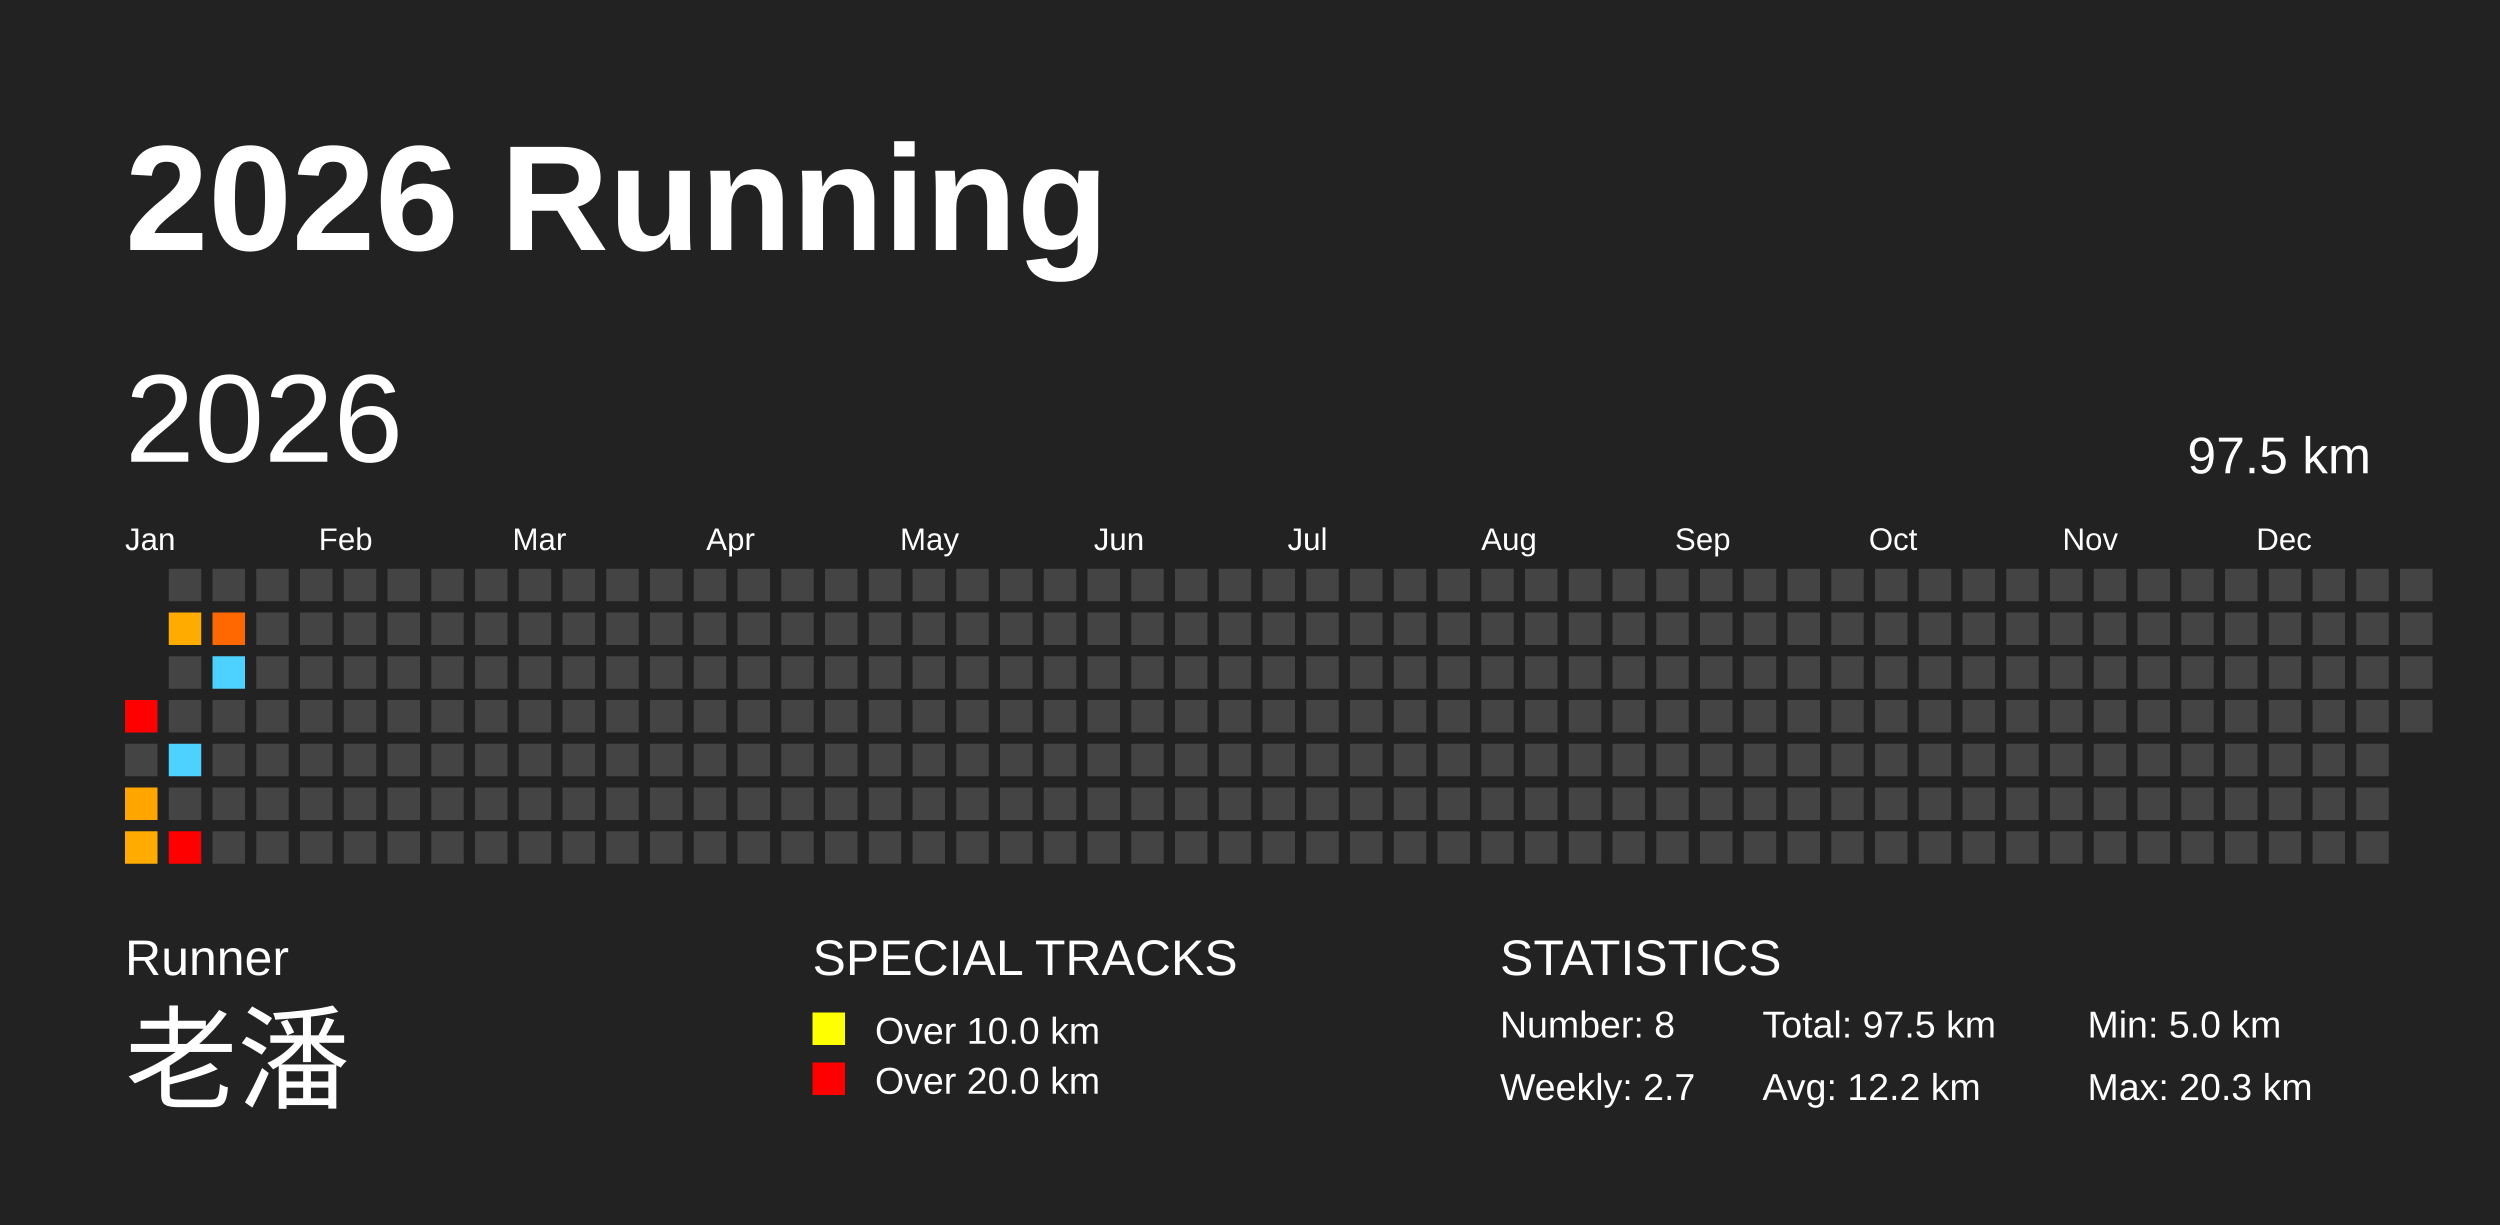
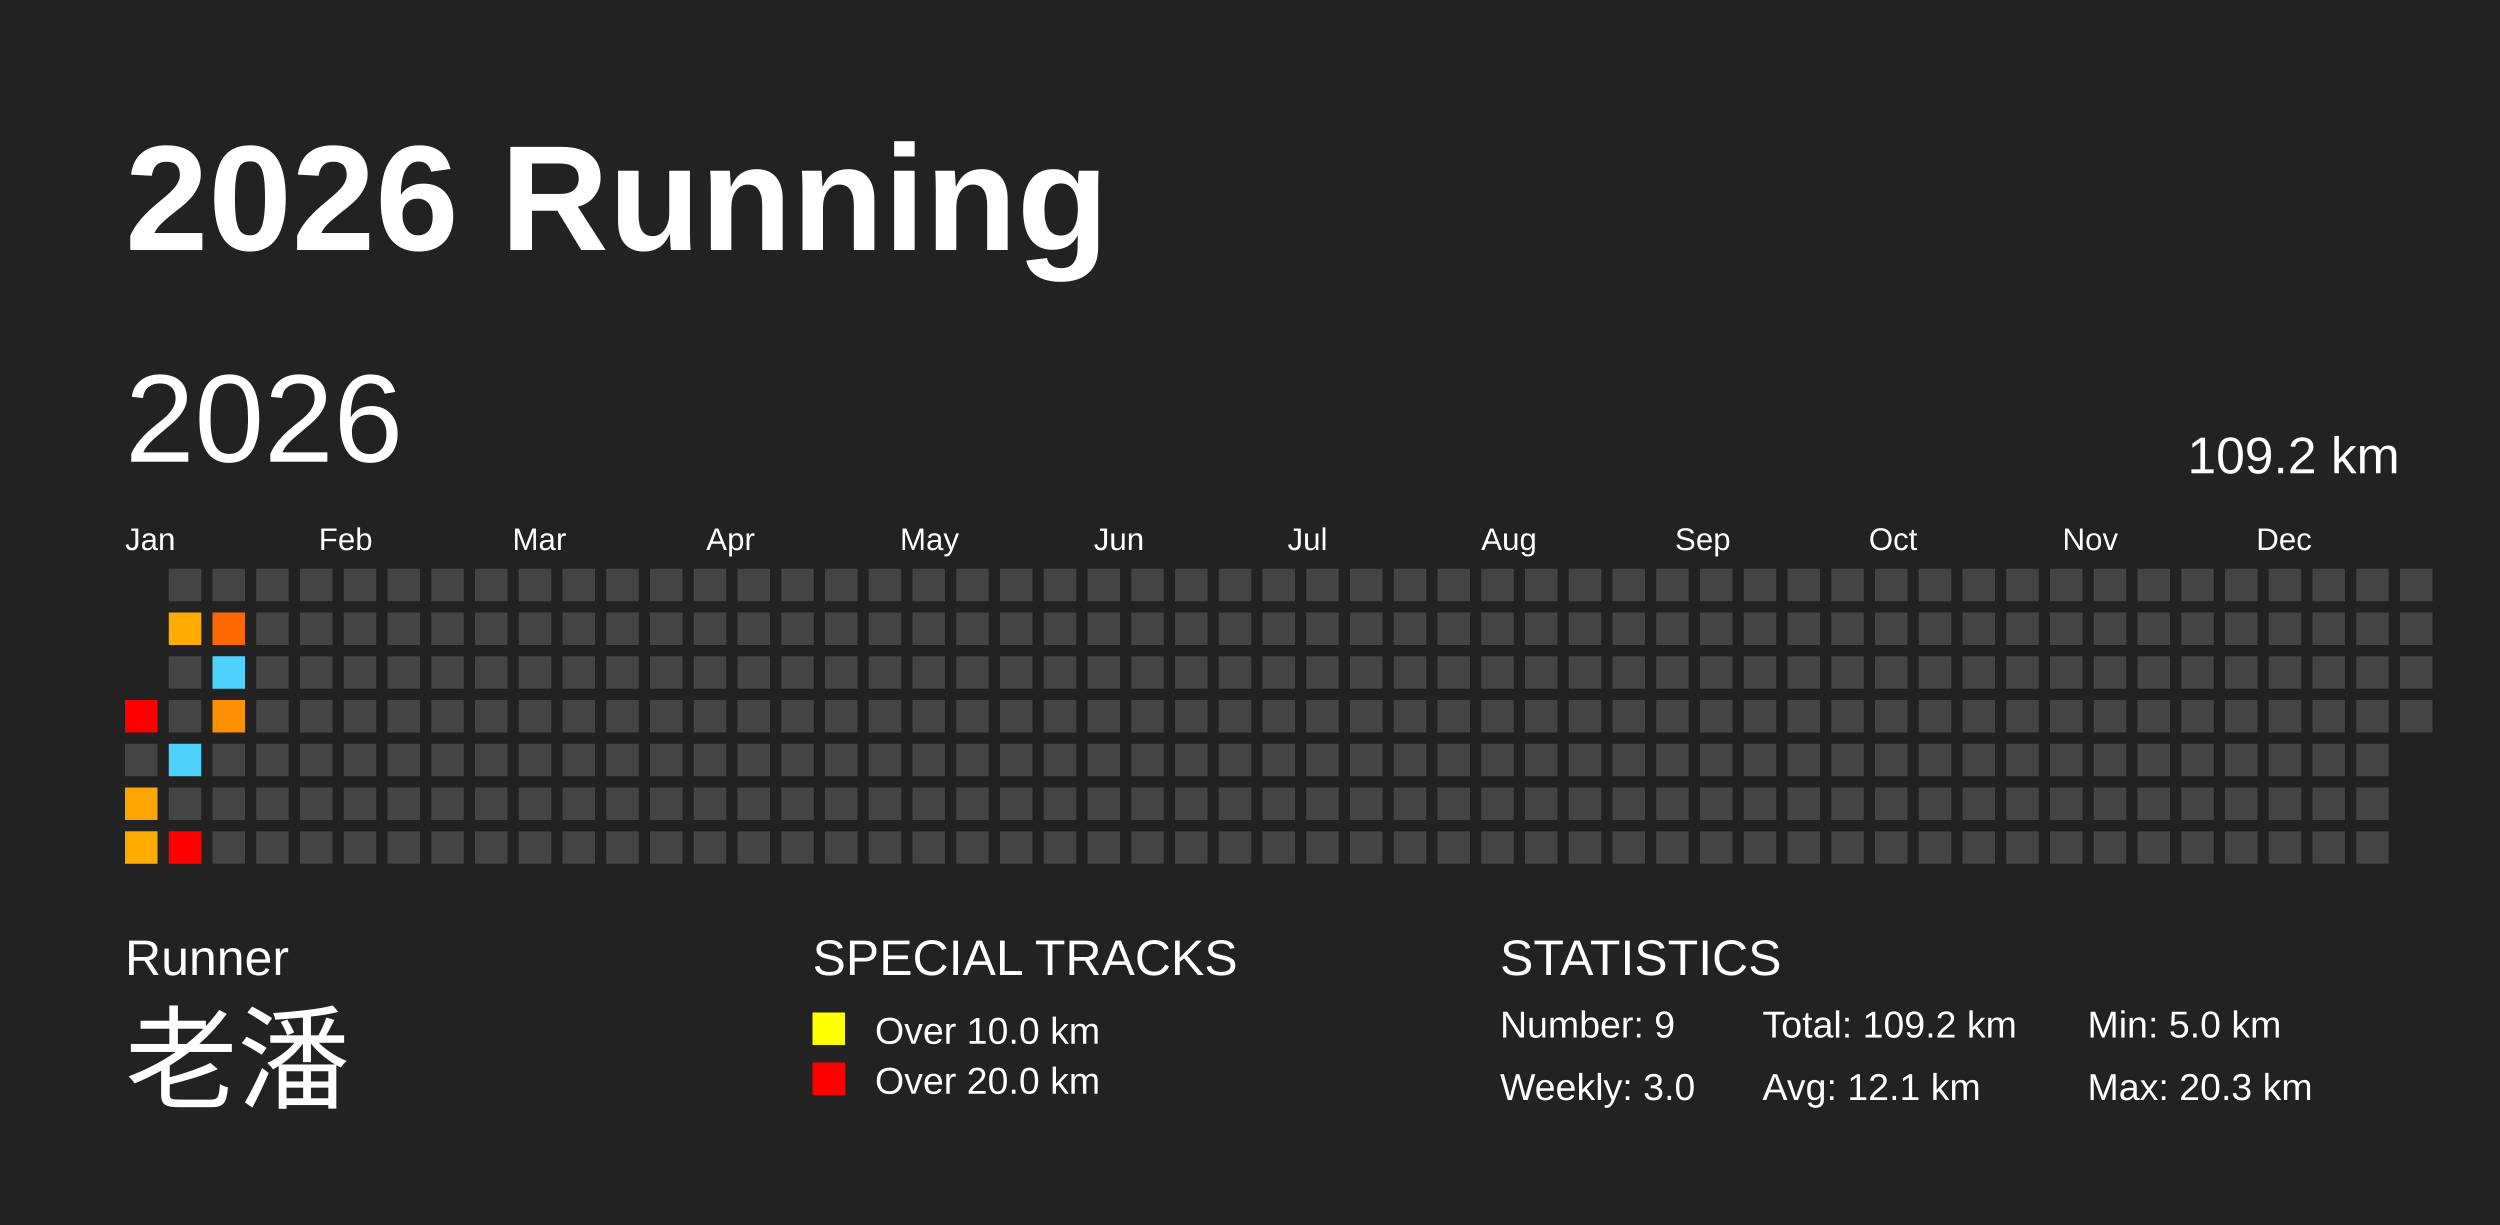
<svg xmlns="http://www.w3.org/2000/svg" baseProfile="full" height="98mm" version="1.1" viewBox="0,0,200,98" width="200mm">
  <defs />
  <rect fill="#222222" height="98" width="200" x="0" y="0" />
  <text fill="#FFFFFF" style="font-size:12px; font-family:Arial; font-weight:bold;" x="10" y="20">2026 Running</text>
  <text fill="#FFFFFF" style="font-size:4px; font-family:Arial" x="10" y="78">Runner</text>
  <text fill="#FFFFFF" style="font-size:9px; font-family:Arial" x="10" y="88">老潘</text>
  <text fill="#FFFFFF" style="font-size:4px; font-family:Arial" x="65" y="78">SPECIAL TRACKS</text>
  <rect fill="yellow" height="2.6" width="2.6" x="65" y="81" />
  <text fill="#FFFFFF" style="font-size:3px; font-family:Arial" x="70" y="83.5">Over 10.0 km</text>
  <rect fill="red" height="2.6" width="2.6" x="65" y="85" />
  <text fill="#FFFFFF" style="font-size:3px; font-family:Arial" x="70" y="87.5">Over 20.0 km</text>
  <text fill="#FFFFFF" style="font-size:4px; font-family:Arial" x="120" y="78">STATISTICS</text>
-   <text fill="#FFFFFF" style="font-size:3px; font-family:Arial" x="120" y="83">Number: 8</text>
-   <text fill="#FFFFFF" style="font-size:3px; font-family:Arial" x="120" y="88">Weekly: 2.7</text>
-   <text fill="#FFFFFF" style="font-size:3px; font-family:Arial" x="141" y="83">Total: 97.5 km</text>
-   <text fill="#FFFFFF" style="font-size:3px; font-family:Arial" x="141" y="88">Avg: 12.2 km</text>
+   <text fill="#FFFFFF" style="font-size:3px; font-family:Arial" x="120" y="83">Number: 9</text>
+   <text fill="#FFFFFF" style="font-size:3px; font-family:Arial" x="120" y="88">Weekly: 3.0</text>
+   <text fill="#FFFFFF" style="font-size:3px; font-family:Arial" x="141" y="83">Total: 109.2 km</text>
+   <text fill="#FFFFFF" style="font-size:3px; font-family:Arial" x="141" y="88">Avg: 12.1 km</text>
  <text fill="#FFFFFF" style="font-size:3px; font-family:Arial" x="167" y="83">Min: 5.0 km</text>
  <text fill="#FFFFFF" style="font-size:3px; font-family:Arial" x="167" y="88">Max: 20.3 km</text>
  <text dominant-baseline="hanging" fill="#FFFFFF" style="font-size:10.0px; font-family:Arial;" x="10" y="30">2026</text>
-   <text dominant-baseline="hanging" fill="#FFFFFF" style="font-size:4.125px; font-family:Arial;" x="175" y="35">97.5 km</text>
+   <text dominant-baseline="hanging" fill="#FFFFFF" style="font-size:4.125px; font-family:Arial;" x="175" y="35">109.2 km</text>
  <text fill="#FFFFFF" style="font-size:2.5px; font-family:Arial" x="10.0" y="44">Jan</text>
  <text fill="#FFFFFF" style="font-size:2.5px; font-family:Arial" x="25.5" y="44">Feb</text>
  <text fill="#FFFFFF" style="font-size:2.5px; font-family:Arial" x="41.0" y="44">Mar</text>
  <text fill="#FFFFFF" style="font-size:2.5px; font-family:Arial" x="56.5" y="44">Apr</text>
  <text fill="#FFFFFF" style="font-size:2.5px; font-family:Arial" x="72.0" y="44">May</text>
  <text fill="#FFFFFF" style="font-size:2.5px; font-family:Arial" x="87.5" y="44">Jun</text>
  <text fill="#FFFFFF" style="font-size:2.5px; font-family:Arial" x="103.0" y="44">Jul</text>
  <text fill="#FFFFFF" style="font-size:2.5px; font-family:Arial" x="118.5" y="44">Aug</text>
  <text fill="#FFFFFF" style="font-size:2.5px; font-family:Arial" x="134.0" y="44">Sep</text>
  <text fill="#FFFFFF" style="font-size:2.5px; font-family:Arial" x="149.5" y="44">Oct</text>
  <text fill="#FFFFFF" style="font-size:2.5px; font-family:Arial" x="165.0" y="44">Nov</text>
  <text fill="#FFFFFF" style="font-size:2.5px; font-family:Arial" x="180.5" y="44">Dec</text>
  <rect fill="red" height="2.6" width="2.6" x="10.0" y="56.0" />
  <rect fill="#444444" height="2.6" width="2.6" x="10.0" y="59.5" />
  <rect fill="#ffa500" height="2.6" width="2.6" x="10.0" y="63.0" />
  <rect fill="#ffab00" height="2.6" width="2.6" x="10.0" y="66.5" />
  <rect fill="#444444" height="2.6" width="2.6" x="13.5" y="45.5" />
  <rect fill="#ffab00" height="2.6" width="2.6" x="13.5" y="49.0" />
  <rect fill="#444444" height="2.6" width="2.6" x="13.5" y="52.5" />
  <rect fill="#444444" height="2.6" width="2.6" x="13.5" y="56.0" />
  <rect fill="#4dd2ff" height="2.6" width="2.6" x="13.5" y="59.5" />
  <rect fill="#444444" height="2.6" width="2.6" x="13.5" y="63.0" />
  <rect fill="red" height="2.6" width="2.6" x="13.5" y="66.5" />
  <rect fill="#444444" height="2.6" width="2.6" x="17.0" y="45.5" />
  <rect fill="#ff6800" height="2.6" width="2.6" x="17.0" y="49.0" />
  <rect fill="#4dd2ff" height="2.6" width="2.6" x="17.0" y="52.5" />
-   <rect fill="#444444" height="2.6" width="2.6" x="17.0" y="56.0" />
+   <rect fill="#ff9000" height="2.6" width="2.6" x="17.0" y="56.0" />
  <rect fill="#444444" height="2.6" width="2.6" x="17.0" y="59.5" />
  <rect fill="#444444" height="2.6" width="2.6" x="17.0" y="63.0" />
  <rect fill="#444444" height="2.6" width="2.6" x="17.0" y="66.5" />
  <rect fill="#444444" height="2.6" width="2.6" x="20.5" y="45.5" />
  <rect fill="#444444" height="2.6" width="2.6" x="20.5" y="49.0" />
  <rect fill="#444444" height="2.6" width="2.6" x="20.5" y="52.5" />
  <rect fill="#444444" height="2.6" width="2.6" x="20.5" y="56.0" />
  <rect fill="#444444" height="2.6" width="2.6" x="20.5" y="59.5" />
  <rect fill="#444444" height="2.6" width="2.6" x="20.5" y="63.0" />
  <rect fill="#444444" height="2.6" width="2.6" x="20.5" y="66.5" />
  <rect fill="#444444" height="2.6" width="2.6" x="24.0" y="45.5" />
  <rect fill="#444444" height="2.6" width="2.6" x="24.0" y="49.0" />
  <rect fill="#444444" height="2.6" width="2.6" x="24.0" y="52.5" />
  <rect fill="#444444" height="2.6" width="2.6" x="24.0" y="56.0" />
  <rect fill="#444444" height="2.6" width="2.6" x="24.0" y="59.5" />
  <rect fill="#444444" height="2.6" width="2.6" x="24.0" y="63.0" />
  <rect fill="#444444" height="2.6" width="2.6" x="24.0" y="66.5" />
  <rect fill="#444444" height="2.6" width="2.6" x="27.5" y="45.5" />
  <rect fill="#444444" height="2.6" width="2.6" x="27.5" y="49.0" />
  <rect fill="#444444" height="2.6" width="2.6" x="27.5" y="52.5" />
  <rect fill="#444444" height="2.6" width="2.6" x="27.5" y="56.0" />
  <rect fill="#444444" height="2.6" width="2.6" x="27.5" y="59.5" />
  <rect fill="#444444" height="2.6" width="2.6" x="27.5" y="63.0" />
  <rect fill="#444444" height="2.6" width="2.6" x="27.5" y="66.5" />
  <rect fill="#444444" height="2.6" width="2.6" x="31.0" y="45.5" />
  <rect fill="#444444" height="2.6" width="2.6" x="31.0" y="49.0" />
  <rect fill="#444444" height="2.6" width="2.6" x="31.0" y="52.5" />
  <rect fill="#444444" height="2.6" width="2.6" x="31.0" y="56.0" />
  <rect fill="#444444" height="2.6" width="2.6" x="31.0" y="59.5" />
  <rect fill="#444444" height="2.6" width="2.6" x="31.0" y="63.0" />
  <rect fill="#444444" height="2.6" width="2.6" x="31.0" y="66.5" />
  <rect fill="#444444" height="2.6" width="2.6" x="34.5" y="45.5" />
  <rect fill="#444444" height="2.6" width="2.6" x="34.5" y="49.0" />
  <rect fill="#444444" height="2.6" width="2.6" x="34.5" y="52.5" />
  <rect fill="#444444" height="2.6" width="2.6" x="34.5" y="56.0" />
  <rect fill="#444444" height="2.6" width="2.6" x="34.5" y="59.5" />
  <rect fill="#444444" height="2.6" width="2.6" x="34.5" y="63.0" />
  <rect fill="#444444" height="2.6" width="2.6" x="34.5" y="66.5" />
  <rect fill="#444444" height="2.6" width="2.6" x="38.0" y="45.5" />
  <rect fill="#444444" height="2.6" width="2.6" x="38.0" y="49.0" />
  <rect fill="#444444" height="2.6" width="2.6" x="38.0" y="52.5" />
  <rect fill="#444444" height="2.6" width="2.6" x="38.0" y="56.0" />
  <rect fill="#444444" height="2.6" width="2.6" x="38.0" y="59.5" />
  <rect fill="#444444" height="2.6" width="2.6" x="38.0" y="63.0" />
  <rect fill="#444444" height="2.6" width="2.6" x="38.0" y="66.5" />
  <rect fill="#444444" height="2.6" width="2.6" x="41.5" y="45.5" />
  <rect fill="#444444" height="2.6" width="2.6" x="41.5" y="49.0" />
  <rect fill="#444444" height="2.6" width="2.6" x="41.5" y="52.5" />
  <rect fill="#444444" height="2.6" width="2.6" x="41.5" y="56.0" />
  <rect fill="#444444" height="2.6" width="2.6" x="41.5" y="59.5" />
  <rect fill="#444444" height="2.6" width="2.6" x="41.5" y="63.0" />
  <rect fill="#444444" height="2.6" width="2.6" x="41.5" y="66.5" />
  <rect fill="#444444" height="2.6" width="2.6" x="45.0" y="45.5" />
  <rect fill="#444444" height="2.6" width="2.6" x="45.0" y="49.0" />
  <rect fill="#444444" height="2.6" width="2.6" x="45.0" y="52.5" />
  <rect fill="#444444" height="2.6" width="2.6" x="45.0" y="56.0" />
  <rect fill="#444444" height="2.6" width="2.6" x="45.0" y="59.5" />
  <rect fill="#444444" height="2.6" width="2.6" x="45.0" y="63.0" />
  <rect fill="#444444" height="2.6" width="2.6" x="45.0" y="66.5" />
  <rect fill="#444444" height="2.6" width="2.6" x="48.5" y="45.5" />
  <rect fill="#444444" height="2.6" width="2.6" x="48.5" y="49.0" />
  <rect fill="#444444" height="2.6" width="2.6" x="48.5" y="52.5" />
  <rect fill="#444444" height="2.6" width="2.6" x="48.5" y="56.0" />
  <rect fill="#444444" height="2.6" width="2.6" x="48.5" y="59.5" />
  <rect fill="#444444" height="2.6" width="2.6" x="48.5" y="63.0" />
  <rect fill="#444444" height="2.6" width="2.6" x="48.5" y="66.5" />
  <rect fill="#444444" height="2.6" width="2.6" x="52.0" y="45.5" />
  <rect fill="#444444" height="2.6" width="2.6" x="52.0" y="49.0" />
  <rect fill="#444444" height="2.6" width="2.6" x="52.0" y="52.5" />
  <rect fill="#444444" height="2.6" width="2.6" x="52.0" y="56.0" />
  <rect fill="#444444" height="2.6" width="2.6" x="52.0" y="59.5" />
  <rect fill="#444444" height="2.6" width="2.6" x="52.0" y="63.0" />
  <rect fill="#444444" height="2.6" width="2.6" x="52.0" y="66.5" />
  <rect fill="#444444" height="2.6" width="2.6" x="55.5" y="45.5" />
  <rect fill="#444444" height="2.6" width="2.6" x="55.5" y="49.0" />
  <rect fill="#444444" height="2.6" width="2.6" x="55.5" y="52.5" />
  <rect fill="#444444" height="2.6" width="2.6" x="55.5" y="56.0" />
  <rect fill="#444444" height="2.6" width="2.6" x="55.5" y="59.5" />
  <rect fill="#444444" height="2.6" width="2.6" x="55.5" y="63.0" />
  <rect fill="#444444" height="2.6" width="2.6" x="55.5" y="66.5" />
  <rect fill="#444444" height="2.6" width="2.6" x="59.0" y="45.5" />
  <rect fill="#444444" height="2.6" width="2.6" x="59.0" y="49.0" />
  <rect fill="#444444" height="2.6" width="2.6" x="59.0" y="52.5" />
  <rect fill="#444444" height="2.6" width="2.6" x="59.0" y="56.0" />
  <rect fill="#444444" height="2.6" width="2.6" x="59.0" y="59.5" />
  <rect fill="#444444" height="2.6" width="2.6" x="59.0" y="63.0" />
  <rect fill="#444444" height="2.6" width="2.6" x="59.0" y="66.5" />
  <rect fill="#444444" height="2.6" width="2.6" x="62.5" y="45.5" />
  <rect fill="#444444" height="2.6" width="2.6" x="62.5" y="49.0" />
  <rect fill="#444444" height="2.6" width="2.6" x="62.5" y="52.5" />
  <rect fill="#444444" height="2.6" width="2.6" x="62.5" y="56.0" />
  <rect fill="#444444" height="2.6" width="2.6" x="62.5" y="59.5" />
  <rect fill="#444444" height="2.6" width="2.6" x="62.5" y="63.0" />
  <rect fill="#444444" height="2.6" width="2.6" x="62.5" y="66.5" />
  <rect fill="#444444" height="2.6" width="2.6" x="66.0" y="45.5" />
  <rect fill="#444444" height="2.6" width="2.6" x="66.0" y="49.0" />
  <rect fill="#444444" height="2.6" width="2.6" x="66.0" y="52.5" />
  <rect fill="#444444" height="2.6" width="2.6" x="66.0" y="56.0" />
  <rect fill="#444444" height="2.6" width="2.6" x="66.0" y="59.5" />
  <rect fill="#444444" height="2.6" width="2.6" x="66.0" y="63.0" />
  <rect fill="#444444" height="2.6" width="2.6" x="66.0" y="66.5" />
  <rect fill="#444444" height="2.6" width="2.6" x="69.5" y="45.5" />
  <rect fill="#444444" height="2.6" width="2.6" x="69.5" y="49.0" />
  <rect fill="#444444" height="2.6" width="2.6" x="69.5" y="52.5" />
  <rect fill="#444444" height="2.6" width="2.6" x="69.5" y="56.0" />
  <rect fill="#444444" height="2.6" width="2.6" x="69.5" y="59.5" />
  <rect fill="#444444" height="2.6" width="2.6" x="69.5" y="63.0" />
  <rect fill="#444444" height="2.6" width="2.6" x="69.5" y="66.5" />
  <rect fill="#444444" height="2.6" width="2.6" x="73.0" y="45.5" />
  <rect fill="#444444" height="2.6" width="2.6" x="73.0" y="49.0" />
  <rect fill="#444444" height="2.6" width="2.6" x="73.0" y="52.5" />
  <rect fill="#444444" height="2.6" width="2.6" x="73.0" y="56.0" />
  <rect fill="#444444" height="2.6" width="2.6" x="73.0" y="59.5" />
  <rect fill="#444444" height="2.6" width="2.6" x="73.0" y="63.0" />
  <rect fill="#444444" height="2.6" width="2.6" x="73.0" y="66.5" />
  <rect fill="#444444" height="2.6" width="2.6" x="76.5" y="45.5" />
  <rect fill="#444444" height="2.6" width="2.6" x="76.5" y="49.0" />
  <rect fill="#444444" height="2.6" width="2.6" x="76.5" y="52.5" />
  <rect fill="#444444" height="2.6" width="2.6" x="76.5" y="56.0" />
  <rect fill="#444444" height="2.6" width="2.6" x="76.5" y="59.5" />
  <rect fill="#444444" height="2.6" width="2.6" x="76.5" y="63.0" />
  <rect fill="#444444" height="2.6" width="2.6" x="76.5" y="66.5" />
  <rect fill="#444444" height="2.6" width="2.6" x="80.0" y="45.5" />
  <rect fill="#444444" height="2.6" width="2.6" x="80.0" y="49.0" />
  <rect fill="#444444" height="2.6" width="2.6" x="80.0" y="52.5" />
  <rect fill="#444444" height="2.6" width="2.6" x="80.0" y="56.0" />
  <rect fill="#444444" height="2.6" width="2.6" x="80.0" y="59.5" />
  <rect fill="#444444" height="2.6" width="2.6" x="80.0" y="63.0" />
  <rect fill="#444444" height="2.6" width="2.6" x="80.0" y="66.5" />
  <rect fill="#444444" height="2.6" width="2.6" x="83.5" y="45.5" />
  <rect fill="#444444" height="2.6" width="2.6" x="83.5" y="49.0" />
  <rect fill="#444444" height="2.6" width="2.6" x="83.5" y="52.5" />
  <rect fill="#444444" height="2.6" width="2.6" x="83.5" y="56.0" />
  <rect fill="#444444" height="2.6" width="2.6" x="83.5" y="59.5" />
  <rect fill="#444444" height="2.6" width="2.6" x="83.5" y="63.0" />
  <rect fill="#444444" height="2.6" width="2.6" x="83.5" y="66.5" />
  <rect fill="#444444" height="2.6" width="2.6" x="87.0" y="45.5" />
  <rect fill="#444444" height="2.6" width="2.6" x="87.0" y="49.0" />
  <rect fill="#444444" height="2.6" width="2.6" x="87.0" y="52.5" />
  <rect fill="#444444" height="2.6" width="2.6" x="87.0" y="56.0" />
  <rect fill="#444444" height="2.6" width="2.6" x="87.0" y="59.5" />
  <rect fill="#444444" height="2.6" width="2.6" x="87.0" y="63.0" />
  <rect fill="#444444" height="2.6" width="2.6" x="87.0" y="66.5" />
  <rect fill="#444444" height="2.6" width="2.6" x="90.5" y="45.5" />
  <rect fill="#444444" height="2.6" width="2.6" x="90.5" y="49.0" />
  <rect fill="#444444" height="2.6" width="2.6" x="90.5" y="52.5" />
  <rect fill="#444444" height="2.6" width="2.6" x="90.5" y="56.0" />
  <rect fill="#444444" height="2.6" width="2.6" x="90.5" y="59.5" />
  <rect fill="#444444" height="2.6" width="2.6" x="90.5" y="63.0" />
  <rect fill="#444444" height="2.6" width="2.6" x="90.5" y="66.5" />
  <rect fill="#444444" height="2.6" width="2.6" x="94.0" y="45.5" />
  <rect fill="#444444" height="2.6" width="2.6" x="94.0" y="49.0" />
  <rect fill="#444444" height="2.6" width="2.6" x="94.0" y="52.5" />
  <rect fill="#444444" height="2.6" width="2.6" x="94.0" y="56.0" />
  <rect fill="#444444" height="2.6" width="2.6" x="94.0" y="59.5" />
  <rect fill="#444444" height="2.6" width="2.6" x="94.0" y="63.0" />
  <rect fill="#444444" height="2.6" width="2.6" x="94.0" y="66.5" />
  <rect fill="#444444" height="2.6" width="2.6" x="97.5" y="45.5" />
  <rect fill="#444444" height="2.6" width="2.6" x="97.5" y="49.0" />
  <rect fill="#444444" height="2.6" width="2.6" x="97.5" y="52.5" />
  <rect fill="#444444" height="2.6" width="2.6" x="97.5" y="56.0" />
  <rect fill="#444444" height="2.6" width="2.6" x="97.5" y="59.5" />
  <rect fill="#444444" height="2.6" width="2.6" x="97.5" y="63.0" />
  <rect fill="#444444" height="2.6" width="2.6" x="97.5" y="66.5" />
  <rect fill="#444444" height="2.6" width="2.6" x="101.0" y="45.5" />
  <rect fill="#444444" height="2.6" width="2.6" x="101.0" y="49.0" />
  <rect fill="#444444" height="2.6" width="2.6" x="101.0" y="52.5" />
  <rect fill="#444444" height="2.6" width="2.6" x="101.0" y="56.0" />
  <rect fill="#444444" height="2.6" width="2.6" x="101.0" y="59.5" />
  <rect fill="#444444" height="2.6" width="2.6" x="101.0" y="63.0" />
  <rect fill="#444444" height="2.6" width="2.6" x="101.0" y="66.5" />
  <rect fill="#444444" height="2.6" width="2.6" x="104.5" y="45.5" />
  <rect fill="#444444" height="2.6" width="2.6" x="104.5" y="49.0" />
  <rect fill="#444444" height="2.6" width="2.6" x="104.5" y="52.5" />
  <rect fill="#444444" height="2.6" width="2.6" x="104.5" y="56.0" />
  <rect fill="#444444" height="2.6" width="2.6" x="104.5" y="59.5" />
  <rect fill="#444444" height="2.6" width="2.6" x="104.5" y="63.0" />
  <rect fill="#444444" height="2.6" width="2.6" x="104.5" y="66.5" />
  <rect fill="#444444" height="2.6" width="2.6" x="108.0" y="45.5" />
  <rect fill="#444444" height="2.6" width="2.6" x="108.0" y="49.0" />
  <rect fill="#444444" height="2.6" width="2.6" x="108.0" y="52.5" />
  <rect fill="#444444" height="2.6" width="2.6" x="108.0" y="56.0" />
  <rect fill="#444444" height="2.6" width="2.6" x="108.0" y="59.5" />
  <rect fill="#444444" height="2.6" width="2.6" x="108.0" y="63.0" />
  <rect fill="#444444" height="2.6" width="2.6" x="108.0" y="66.5" />
  <rect fill="#444444" height="2.6" width="2.6" x="111.5" y="45.5" />
  <rect fill="#444444" height="2.6" width="2.6" x="111.5" y="49.0" />
  <rect fill="#444444" height="2.6" width="2.6" x="111.5" y="52.5" />
  <rect fill="#444444" height="2.6" width="2.6" x="111.5" y="56.0" />
  <rect fill="#444444" height="2.6" width="2.6" x="111.5" y="59.5" />
  <rect fill="#444444" height="2.6" width="2.6" x="111.5" y="63.0" />
  <rect fill="#444444" height="2.6" width="2.6" x="111.5" y="66.5" />
  <rect fill="#444444" height="2.6" width="2.6" x="115.0" y="45.5" />
  <rect fill="#444444" height="2.6" width="2.6" x="115.0" y="49.0" />
  <rect fill="#444444" height="2.6" width="2.6" x="115.0" y="52.5" />
  <rect fill="#444444" height="2.6" width="2.6" x="115.0" y="56.0" />
  <rect fill="#444444" height="2.6" width="2.6" x="115.0" y="59.5" />
  <rect fill="#444444" height="2.6" width="2.6" x="115.0" y="63.0" />
  <rect fill="#444444" height="2.6" width="2.6" x="115.0" y="66.5" />
  <rect fill="#444444" height="2.6" width="2.6" x="118.5" y="45.5" />
  <rect fill="#444444" height="2.6" width="2.6" x="118.5" y="49.0" />
  <rect fill="#444444" height="2.6" width="2.6" x="118.5" y="52.5" />
  <rect fill="#444444" height="2.6" width="2.6" x="118.5" y="56.0" />
  <rect fill="#444444" height="2.6" width="2.6" x="118.5" y="59.5" />
  <rect fill="#444444" height="2.6" width="2.6" x="118.5" y="63.0" />
  <rect fill="#444444" height="2.6" width="2.6" x="118.5" y="66.5" />
  <rect fill="#444444" height="2.6" width="2.6" x="122.0" y="45.5" />
  <rect fill="#444444" height="2.6" width="2.6" x="122.0" y="49.0" />
  <rect fill="#444444" height="2.6" width="2.6" x="122.0" y="52.5" />
  <rect fill="#444444" height="2.6" width="2.6" x="122.0" y="56.0" />
  <rect fill="#444444" height="2.6" width="2.6" x="122.0" y="59.5" />
  <rect fill="#444444" height="2.6" width="2.6" x="122.0" y="63.0" />
  <rect fill="#444444" height="2.6" width="2.6" x="122.0" y="66.5" />
  <rect fill="#444444" height="2.6" width="2.6" x="125.5" y="45.5" />
  <rect fill="#444444" height="2.6" width="2.6" x="125.5" y="49.0" />
  <rect fill="#444444" height="2.6" width="2.6" x="125.5" y="52.5" />
  <rect fill="#444444" height="2.6" width="2.6" x="125.5" y="56.0" />
  <rect fill="#444444" height="2.6" width="2.6" x="125.5" y="59.5" />
  <rect fill="#444444" height="2.6" width="2.6" x="125.5" y="63.0" />
  <rect fill="#444444" height="2.6" width="2.6" x="125.5" y="66.5" />
  <rect fill="#444444" height="2.6" width="2.6" x="129.0" y="45.5" />
  <rect fill="#444444" height="2.6" width="2.6" x="129.0" y="49.0" />
  <rect fill="#444444" height="2.6" width="2.6" x="129.0" y="52.5" />
  <rect fill="#444444" height="2.6" width="2.6" x="129.0" y="56.0" />
  <rect fill="#444444" height="2.6" width="2.6" x="129.0" y="59.5" />
  <rect fill="#444444" height="2.6" width="2.6" x="129.0" y="63.0" />
  <rect fill="#444444" height="2.6" width="2.6" x="129.0" y="66.5" />
  <rect fill="#444444" height="2.6" width="2.6" x="132.5" y="45.5" />
  <rect fill="#444444" height="2.6" width="2.6" x="132.5" y="49.0" />
  <rect fill="#444444" height="2.6" width="2.6" x="132.5" y="52.5" />
  <rect fill="#444444" height="2.6" width="2.6" x="132.5" y="56.0" />
  <rect fill="#444444" height="2.6" width="2.6" x="132.5" y="59.5" />
  <rect fill="#444444" height="2.6" width="2.6" x="132.5" y="63.0" />
  <rect fill="#444444" height="2.6" width="2.6" x="132.5" y="66.5" />
  <rect fill="#444444" height="2.6" width="2.6" x="136.0" y="45.5" />
  <rect fill="#444444" height="2.6" width="2.6" x="136.0" y="49.0" />
  <rect fill="#444444" height="2.6" width="2.6" x="136.0" y="52.5" />
  <rect fill="#444444" height="2.6" width="2.6" x="136.0" y="56.0" />
  <rect fill="#444444" height="2.6" width="2.6" x="136.0" y="59.5" />
  <rect fill="#444444" height="2.6" width="2.6" x="136.0" y="63.0" />
  <rect fill="#444444" height="2.6" width="2.6" x="136.0" y="66.5" />
  <rect fill="#444444" height="2.6" width="2.6" x="139.5" y="45.5" />
  <rect fill="#444444" height="2.6" width="2.6" x="139.5" y="49.0" />
  <rect fill="#444444" height="2.6" width="2.6" x="139.5" y="52.5" />
  <rect fill="#444444" height="2.6" width="2.6" x="139.5" y="56.0" />
  <rect fill="#444444" height="2.6" width="2.6" x="139.5" y="59.5" />
  <rect fill="#444444" height="2.6" width="2.6" x="139.5" y="63.0" />
  <rect fill="#444444" height="2.6" width="2.6" x="139.5" y="66.5" />
  <rect fill="#444444" height="2.6" width="2.6" x="143.0" y="45.5" />
  <rect fill="#444444" height="2.6" width="2.6" x="143.0" y="49.0" />
  <rect fill="#444444" height="2.6" width="2.6" x="143.0" y="52.5" />
  <rect fill="#444444" height="2.6" width="2.6" x="143.0" y="56.0" />
  <rect fill="#444444" height="2.6" width="2.6" x="143.0" y="59.5" />
  <rect fill="#444444" height="2.6" width="2.6" x="143.0" y="63.0" />
  <rect fill="#444444" height="2.6" width="2.6" x="143.0" y="66.5" />
  <rect fill="#444444" height="2.6" width="2.6" x="146.5" y="45.5" />
  <rect fill="#444444" height="2.6" width="2.6" x="146.5" y="49.0" />
  <rect fill="#444444" height="2.6" width="2.6" x="146.5" y="52.5" />
  <rect fill="#444444" height="2.6" width="2.6" x="146.5" y="56.0" />
  <rect fill="#444444" height="2.6" width="2.6" x="146.5" y="59.5" />
  <rect fill="#444444" height="2.6" width="2.6" x="146.5" y="63.0" />
  <rect fill="#444444" height="2.6" width="2.6" x="146.5" y="66.5" />
  <rect fill="#444444" height="2.6" width="2.6" x="150.0" y="45.5" />
  <rect fill="#444444" height="2.6" width="2.6" x="150.0" y="49.0" />
  <rect fill="#444444" height="2.6" width="2.6" x="150.0" y="52.5" />
  <rect fill="#444444" height="2.6" width="2.6" x="150.0" y="56.0" />
  <rect fill="#444444" height="2.6" width="2.6" x="150.0" y="59.5" />
  <rect fill="#444444" height="2.6" width="2.6" x="150.0" y="63.0" />
  <rect fill="#444444" height="2.6" width="2.6" x="150.0" y="66.5" />
  <rect fill="#444444" height="2.6" width="2.6" x="153.5" y="45.5" />
  <rect fill="#444444" height="2.6" width="2.6" x="153.5" y="49.0" />
  <rect fill="#444444" height="2.6" width="2.6" x="153.5" y="52.5" />
  <rect fill="#444444" height="2.6" width="2.6" x="153.5" y="56.0" />
  <rect fill="#444444" height="2.6" width="2.6" x="153.5" y="59.5" />
  <rect fill="#444444" height="2.6" width="2.6" x="153.5" y="63.0" />
  <rect fill="#444444" height="2.6" width="2.6" x="153.5" y="66.5" />
  <rect fill="#444444" height="2.6" width="2.6" x="157.0" y="45.5" />
  <rect fill="#444444" height="2.6" width="2.6" x="157.0" y="49.0" />
  <rect fill="#444444" height="2.6" width="2.6" x="157.0" y="52.5" />
  <rect fill="#444444" height="2.6" width="2.6" x="157.0" y="56.0" />
  <rect fill="#444444" height="2.6" width="2.6" x="157.0" y="59.5" />
  <rect fill="#444444" height="2.6" width="2.6" x="157.0" y="63.0" />
  <rect fill="#444444" height="2.6" width="2.6" x="157.0" y="66.5" />
  <rect fill="#444444" height="2.6" width="2.6" x="160.5" y="45.5" />
  <rect fill="#444444" height="2.6" width="2.6" x="160.5" y="49.0" />
  <rect fill="#444444" height="2.6" width="2.6" x="160.5" y="52.5" />
  <rect fill="#444444" height="2.6" width="2.6" x="160.5" y="56.0" />
  <rect fill="#444444" height="2.6" width="2.6" x="160.5" y="59.5" />
  <rect fill="#444444" height="2.6" width="2.6" x="160.5" y="63.0" />
  <rect fill="#444444" height="2.6" width="2.6" x="160.5" y="66.5" />
  <rect fill="#444444" height="2.6" width="2.6" x="164.0" y="45.5" />
  <rect fill="#444444" height="2.6" width="2.6" x="164.0" y="49.0" />
  <rect fill="#444444" height="2.6" width="2.6" x="164.0" y="52.5" />
  <rect fill="#444444" height="2.6" width="2.6" x="164.0" y="56.0" />
  <rect fill="#444444" height="2.6" width="2.6" x="164.0" y="59.5" />
  <rect fill="#444444" height="2.6" width="2.6" x="164.0" y="63.0" />
  <rect fill="#444444" height="2.6" width="2.6" x="164.0" y="66.5" />
  <rect fill="#444444" height="2.6" width="2.6" x="167.5" y="45.5" />
  <rect fill="#444444" height="2.6" width="2.6" x="167.5" y="49.0" />
  <rect fill="#444444" height="2.6" width="2.6" x="167.5" y="52.5" />
  <rect fill="#444444" height="2.6" width="2.6" x="167.5" y="56.0" />
  <rect fill="#444444" height="2.6" width="2.6" x="167.5" y="59.5" />
  <rect fill="#444444" height="2.6" width="2.6" x="167.5" y="63.0" />
  <rect fill="#444444" height="2.6" width="2.6" x="167.5" y="66.5" />
  <rect fill="#444444" height="2.6" width="2.6" x="171.0" y="45.5" />
  <rect fill="#444444" height="2.6" width="2.6" x="171.0" y="49.0" />
  <rect fill="#444444" height="2.6" width="2.6" x="171.0" y="52.5" />
  <rect fill="#444444" height="2.6" width="2.6" x="171.0" y="56.0" />
  <rect fill="#444444" height="2.6" width="2.6" x="171.0" y="59.5" />
  <rect fill="#444444" height="2.6" width="2.6" x="171.0" y="63.0" />
  <rect fill="#444444" height="2.6" width="2.6" x="171.0" y="66.5" />
  <rect fill="#444444" height="2.6" width="2.6" x="174.5" y="45.5" />
  <rect fill="#444444" height="2.6" width="2.6" x="174.5" y="49.0" />
  <rect fill="#444444" height="2.6" width="2.6" x="174.5" y="52.5" />
  <rect fill="#444444" height="2.6" width="2.6" x="174.5" y="56.0" />
  <rect fill="#444444" height="2.6" width="2.6" x="174.5" y="59.5" />
  <rect fill="#444444" height="2.6" width="2.6" x="174.5" y="63.0" />
  <rect fill="#444444" height="2.6" width="2.6" x="174.5" y="66.5" />
  <rect fill="#444444" height="2.6" width="2.6" x="178.0" y="45.5" />
  <rect fill="#444444" height="2.6" width="2.6" x="178.0" y="49.0" />
  <rect fill="#444444" height="2.6" width="2.6" x="178.0" y="52.5" />
  <rect fill="#444444" height="2.6" width="2.6" x="178.0" y="56.0" />
  <rect fill="#444444" height="2.6" width="2.6" x="178.0" y="59.5" />
  <rect fill="#444444" height="2.6" width="2.6" x="178.0" y="63.0" />
  <rect fill="#444444" height="2.6" width="2.6" x="178.0" y="66.5" />
  <rect fill="#444444" height="2.6" width="2.6" x="181.5" y="45.5" />
  <rect fill="#444444" height="2.6" width="2.6" x="181.5" y="49.0" />
  <rect fill="#444444" height="2.6" width="2.6" x="181.5" y="52.5" />
  <rect fill="#444444" height="2.6" width="2.6" x="181.5" y="56.0" />
  <rect fill="#444444" height="2.6" width="2.6" x="181.5" y="59.5" />
  <rect fill="#444444" height="2.6" width="2.6" x="181.5" y="63.0" />
  <rect fill="#444444" height="2.6" width="2.6" x="181.5" y="66.5" />
  <rect fill="#444444" height="2.6" width="2.6" x="185.0" y="45.5" />
  <rect fill="#444444" height="2.6" width="2.6" x="185.0" y="49.0" />
  <rect fill="#444444" height="2.6" width="2.6" x="185.0" y="52.5" />
  <rect fill="#444444" height="2.6" width="2.6" x="185.0" y="56.0" />
  <rect fill="#444444" height="2.6" width="2.6" x="185.0" y="59.5" />
  <rect fill="#444444" height="2.6" width="2.6" x="185.0" y="63.0" />
  <rect fill="#444444" height="2.6" width="2.6" x="185.0" y="66.5" />
  <rect fill="#444444" height="2.6" width="2.6" x="188.5" y="45.5" />
  <rect fill="#444444" height="2.6" width="2.6" x="188.5" y="49.0" />
  <rect fill="#444444" height="2.6" width="2.6" x="188.5" y="52.5" />
  <rect fill="#444444" height="2.6" width="2.6" x="188.5" y="56.0" />
  <rect fill="#444444" height="2.6" width="2.6" x="188.5" y="59.5" />
  <rect fill="#444444" height="2.6" width="2.6" x="188.5" y="63.0" />
  <rect fill="#444444" height="2.6" width="2.6" x="188.5" y="66.5" />
  <rect fill="#444444" height="2.6" width="2.6" x="192.0" y="45.5" />
  <rect fill="#444444" height="2.6" width="2.6" x="192.0" y="49.0" />
  <rect fill="#444444" height="2.6" width="2.6" x="192.0" y="52.5" />
  <rect fill="#444444" height="2.6" width="2.6" x="192.0" y="56.0" />
</svg>
